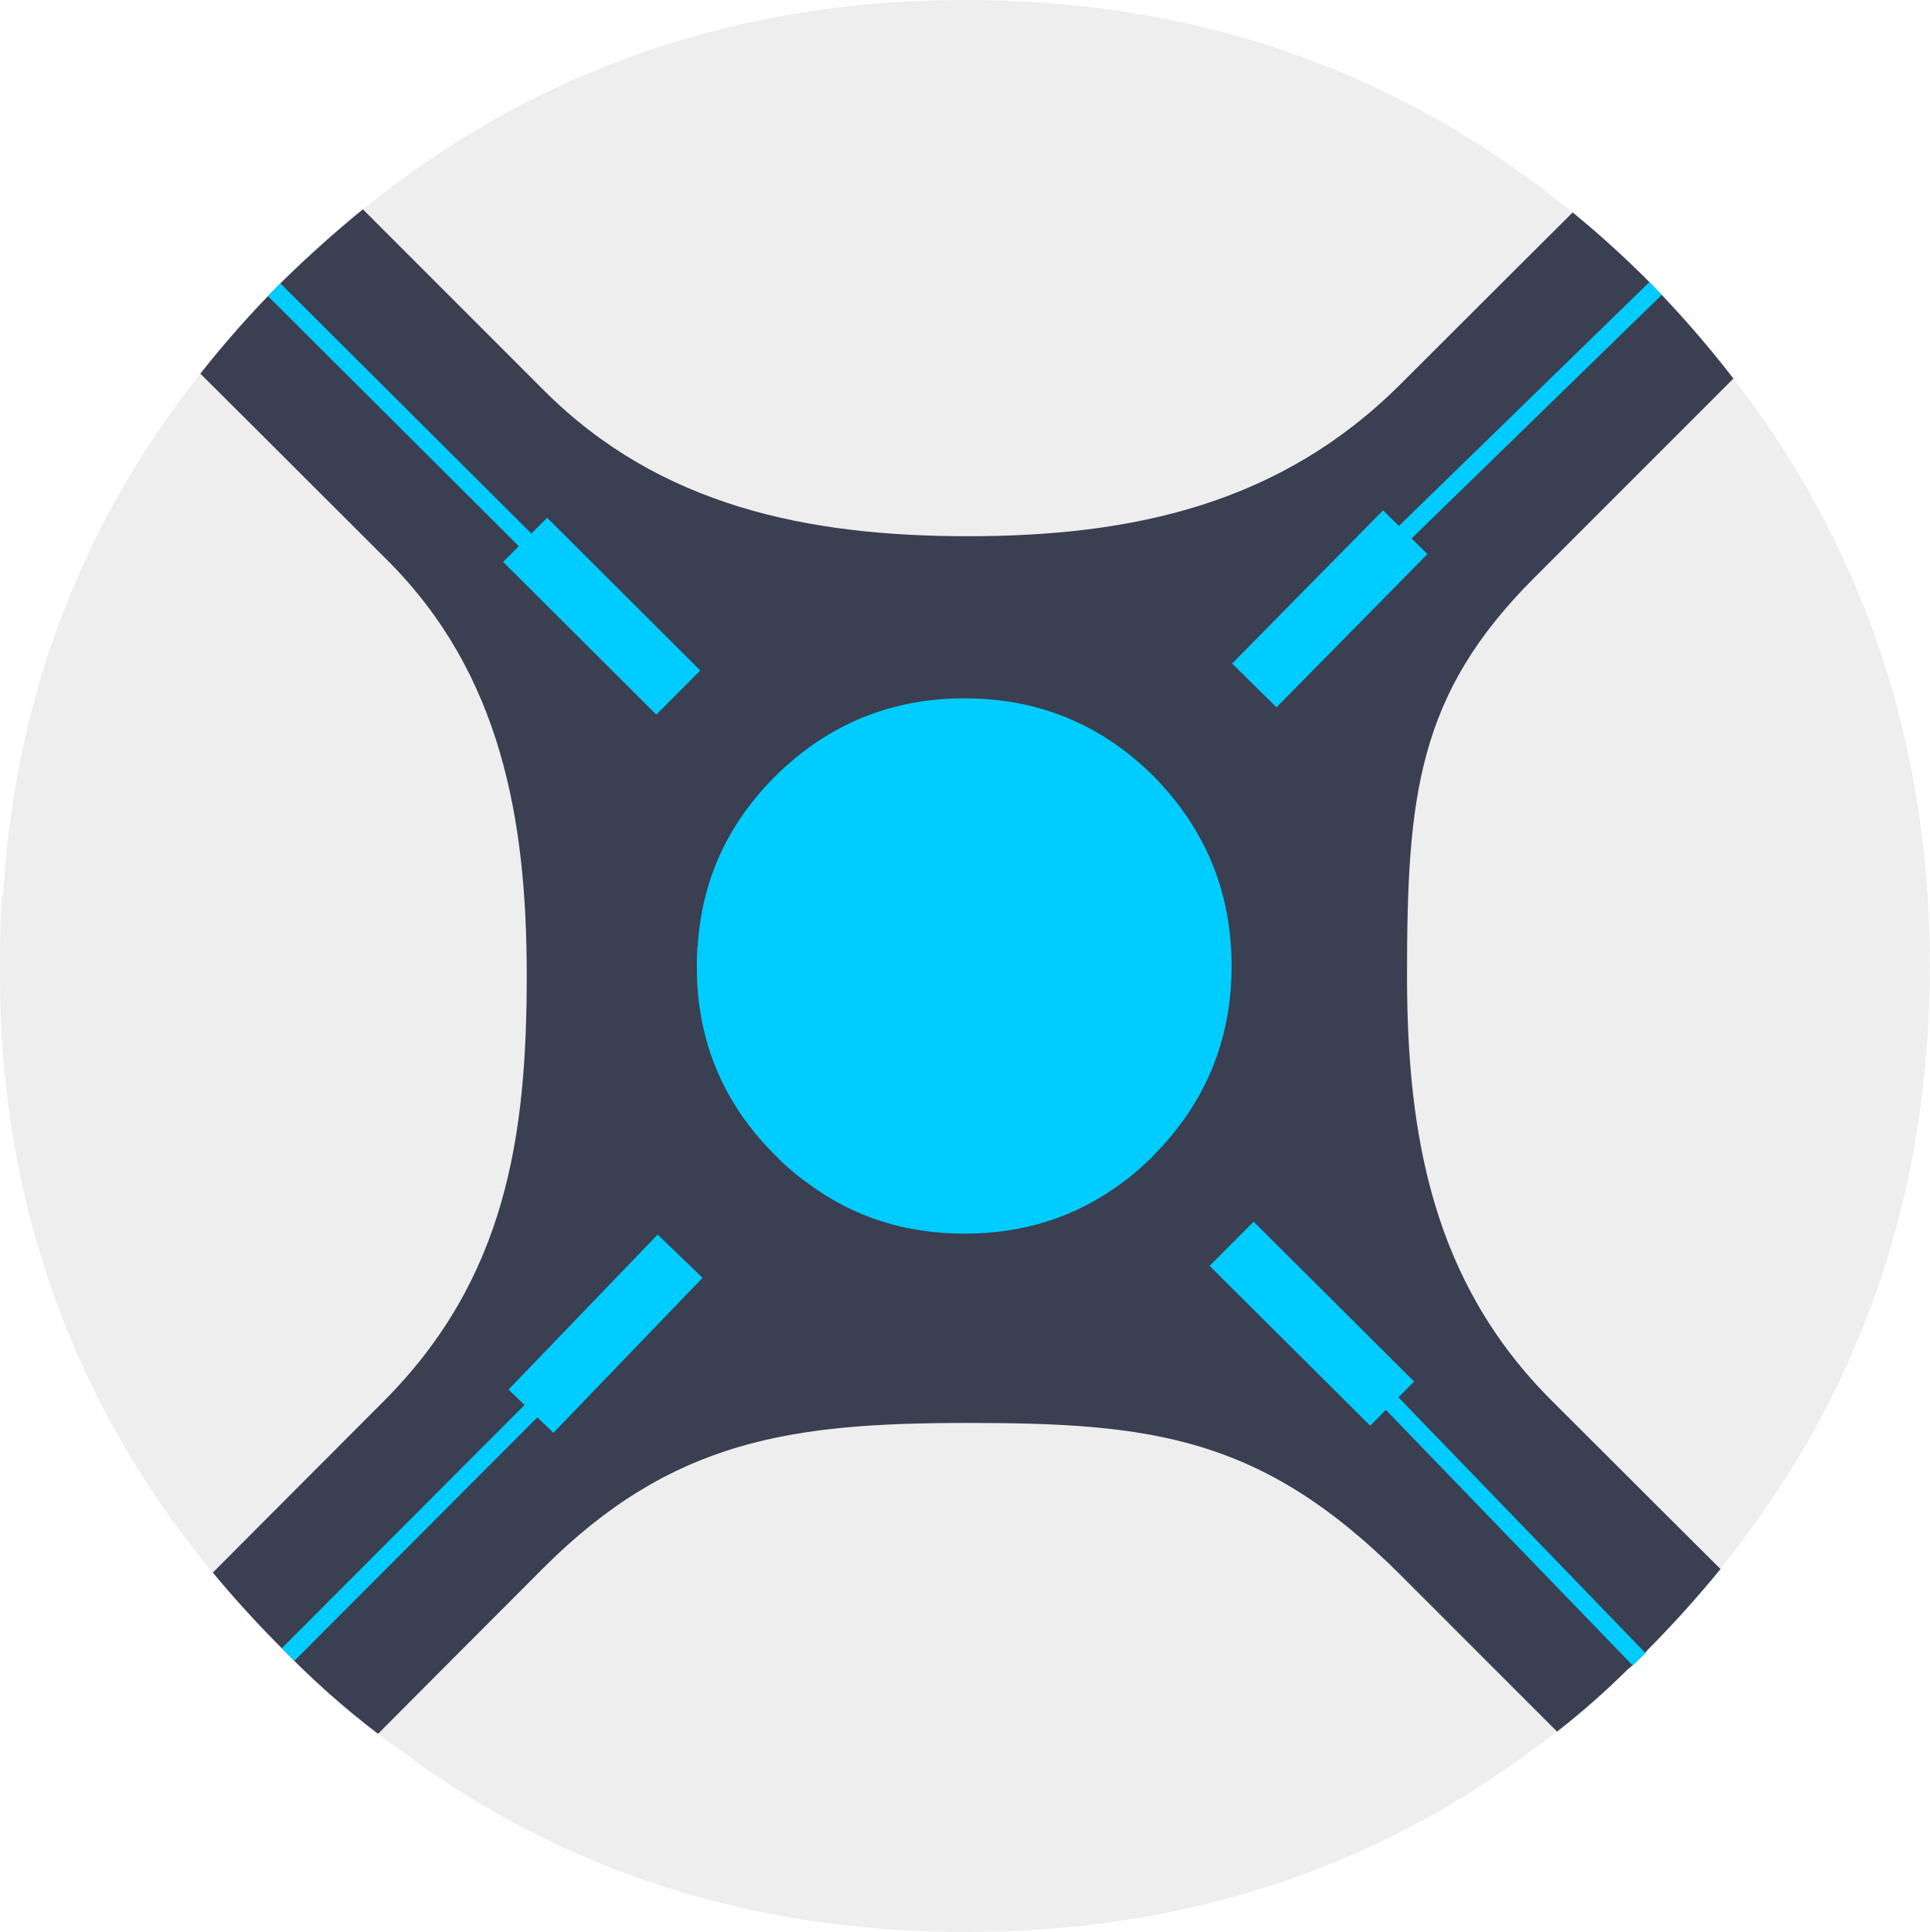
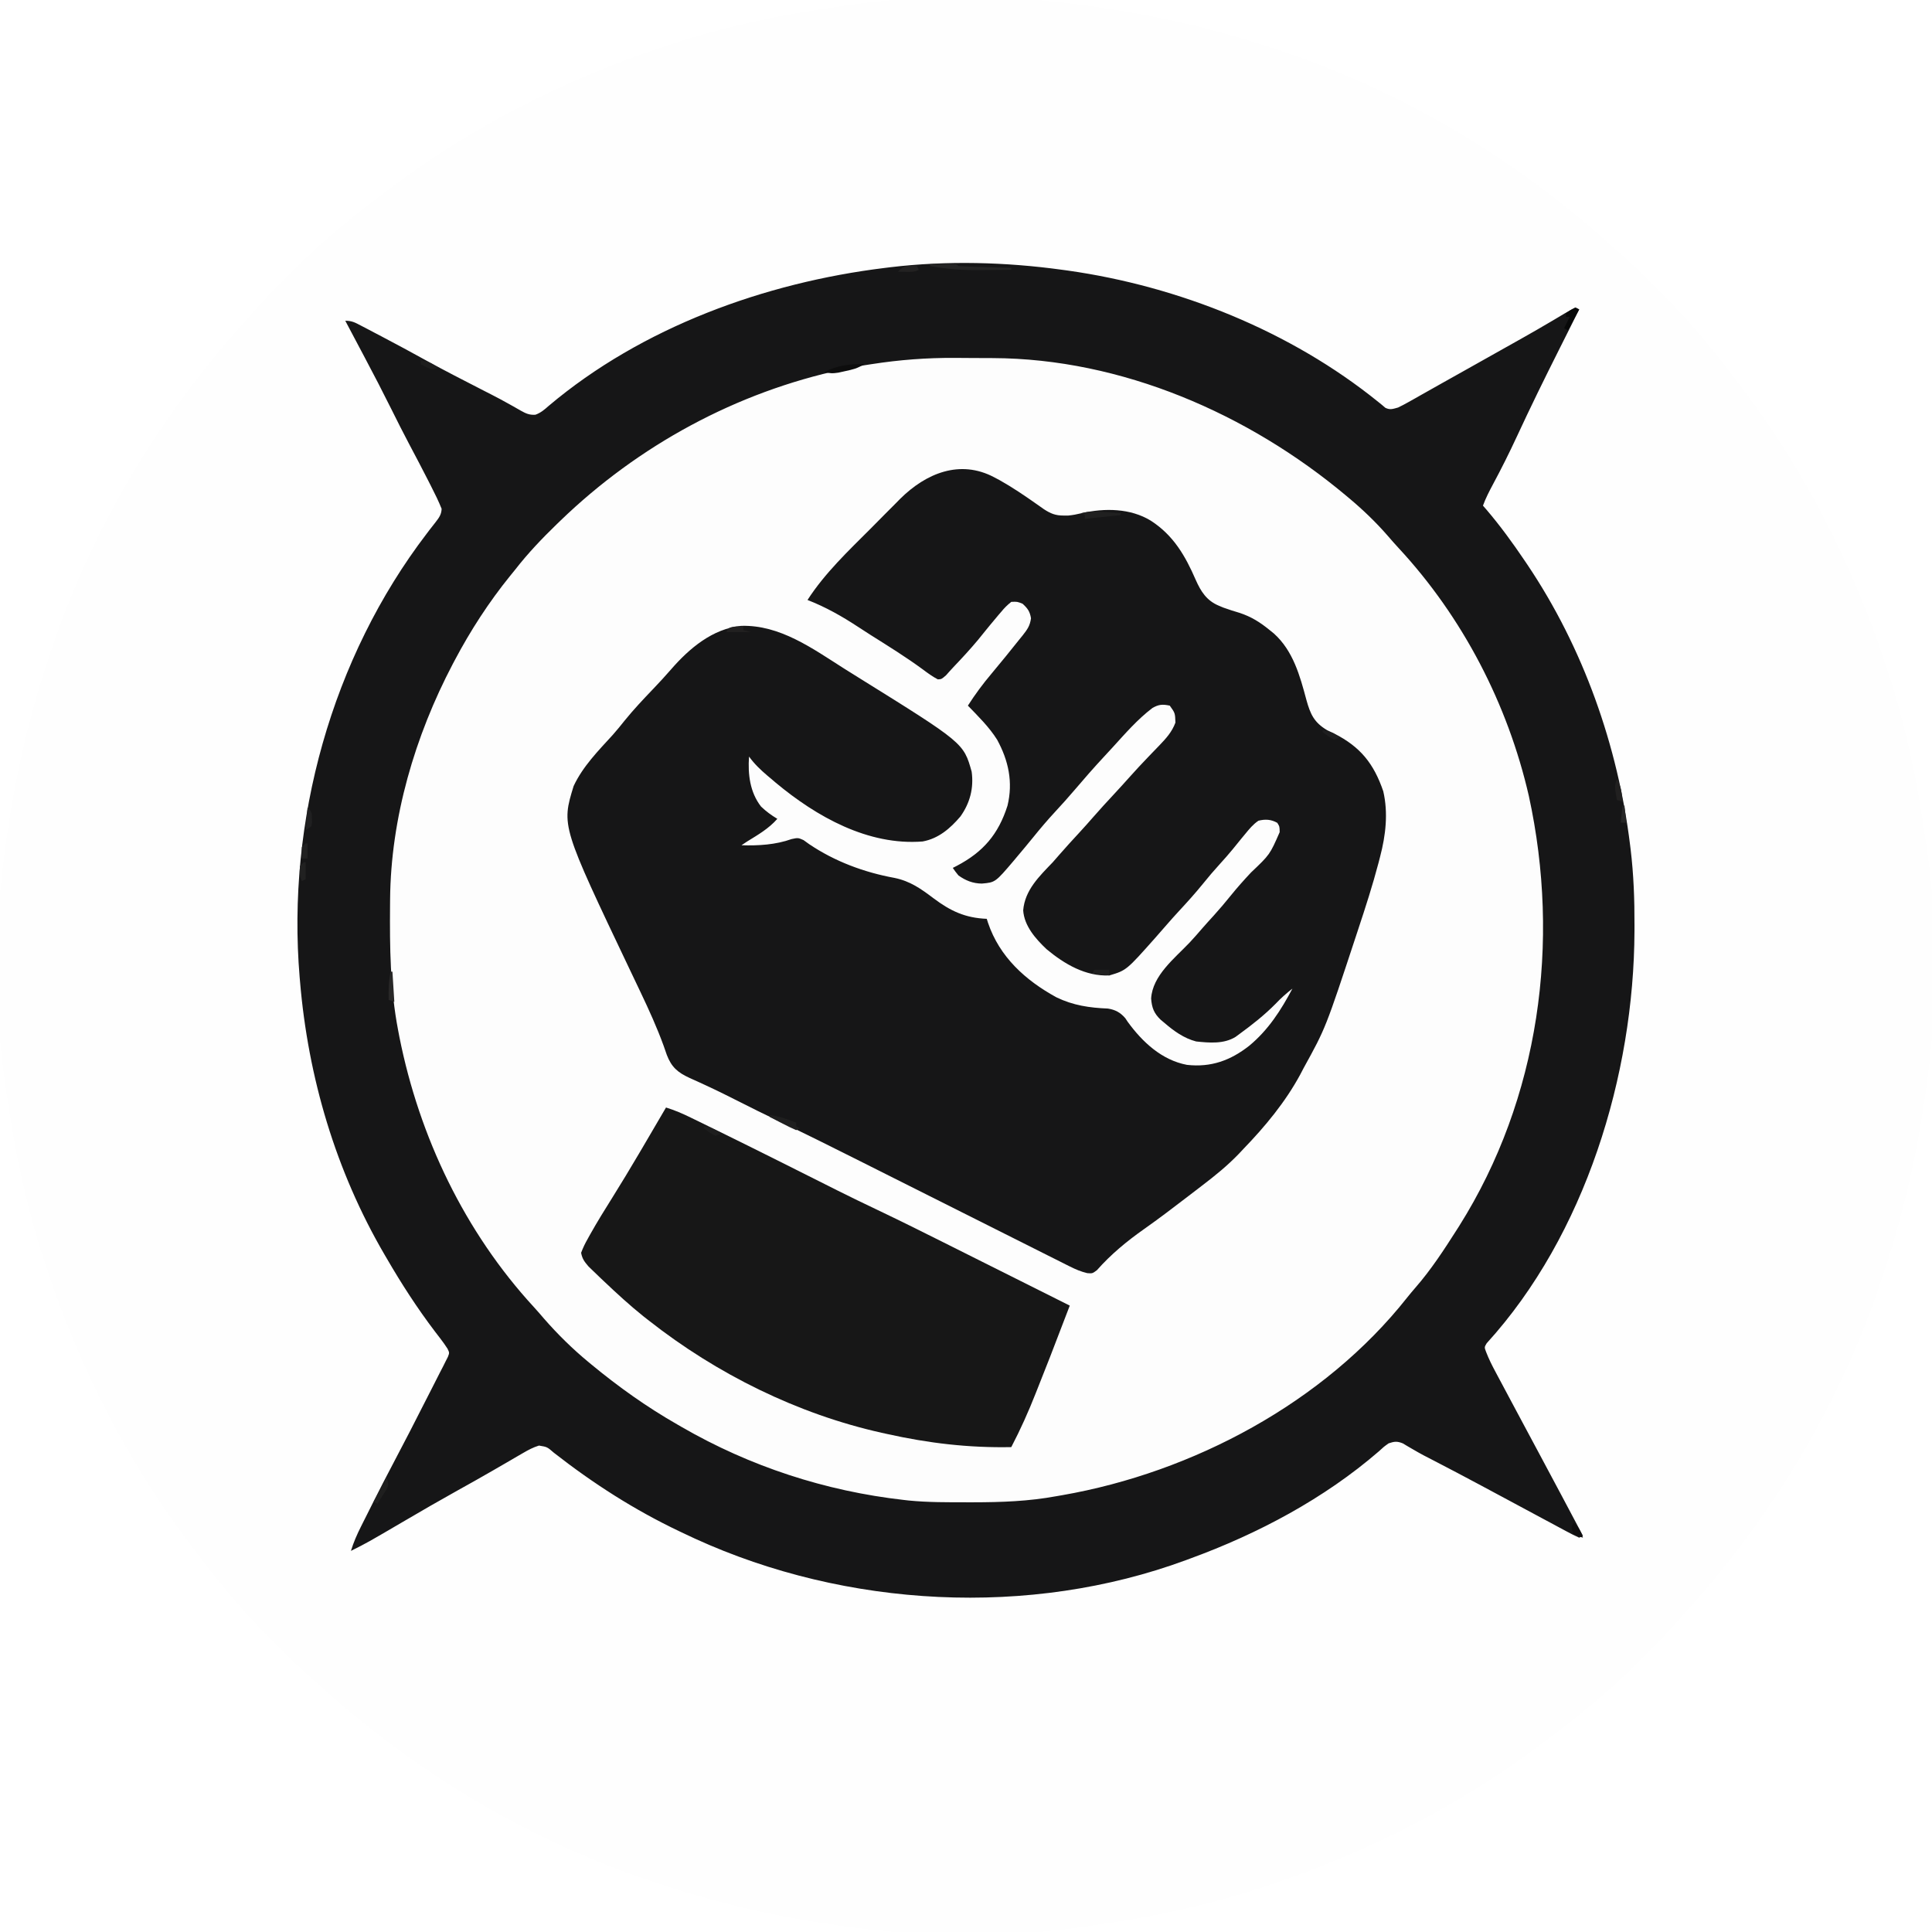
- <svg xmlns="http://www.w3.org/2000/svg" height="216.9" viewBox="0 0 216.7 216.9" width="216.7">
-   <path clip-rule="evenodd" d="M216.7 108.45c0 29.833-10.533 55.4-31.6 76.7-.7.833-1.483 1.6-2.35 2.3-3.466 3.4-7.133 6.484-11 9.25-18.267 13.467-39.367 20.2-63.3 20.2-23.967 0-45.033-6.733-63.2-20.2-4.8-3.4-9.3-7.25-13.5-11.55-16.367-16.266-26.417-35.167-30.15-56.7-.733-4.2-1.217-8.467-1.45-12.8-.1-2.4-.15-4.8-.15-7.2 0-2.533.05-4.95.15-7.25 0-.233.066-.467.2-.7 1.567-26.6 12.033-49.583 31.4-68.95C53.05 10.517 78.617 0 108.45 0c29.933 0 55.484 10.517 76.65 31.55 21.067 21.433 31.6 47.067 31.6 76.9z" fill="#EEE" fill-rule="evenodd" />
-   <path clip-rule="evenodd" d="M194.65 42.5l-22.4 22.4C159.152 77.998 158 89.4 158 109.5c0 17.934 2.852 34.352 16.2 47.7 9.746 9.746 19 18.95 19 18.95-2.5 3.067-5.2 6.067-8.1 9-.7.833-1.483 1.6-2.35 2.3-2.533 2.5-5.167 4.817-7.9 6.95l-17.55-17.55c-15.598-15.6-27.996-17.1-48.6-17.1-19.77 0-33.223 1.822-47.7 16.3-8.647 8.647-18.55 18.6-18.55 18.6-3.767-2.867-7.333-6.034-10.7-9.5-2.8-2.8-5.417-5.667-7.85-8.6 0 0 9.798-9.848 19.15-19.2 13.852-13.853 16.1-29.916 16.1-47.85 0-17.5-2.874-33.823-15.6-46.55-8.835-8.836-21.05-21-21.05-21 2.833-3.6 5.917-7.067 9.25-10.4 2.934-2.867 5.934-5.55 9-8.05L61.1 43.85C74.102 56.852 90.767 60.2 108.7 60.2c18.467 0 35.077-3.577 48.6-17.1 8.32-8.32 19.3-19.25 19.3-19.25 2.9 2.367 5.733 4.933 8.5 7.7 3.467 3.533 6.65 7.183 9.55 10.95z" fill="#3A3F51" fill-rule="evenodd" />
-   <g clip-rule="evenodd">
-     <path d="M78.7 114c-.2-1.167-.332-2.35-.4-3.55-.032-.667-.05-1.333-.05-2 0-.7.018-1.367.05-2 0-.067.018-.133.05-.2.435-7.367 3.334-13.733 8.7-19.1 5.9-5.833 12.984-8.75 21.25-8.75 8.3 0 15.384 2.917 21.25 8.75 5.834 5.934 8.75 13.033 8.75 21.3 0 8.267-2.916 15.35-8.75 21.25-.2.233-.416.45-.65.65-.966.933-1.982 1.783-3.05 2.55-5.065 3.733-10.916 5.6-17.55 5.6s-12.466-1.866-17.5-5.6c-1.332-.934-2.582-2-3.75-3.2-4.532-4.5-7.316-9.734-8.35-15.7z" fill="#0CF" fill-rule="evenodd" />
-     <path d="M157.8 59.75l-15 14.65M30.785 32.526L71.65 73.25m84.6 84.25l27.808 28.78m1.855-153.894L157.8 59.75m-125.45 126l27.35-27.4" fill="none" stroke="#0CF" stroke-miterlimit="1" stroke-width="2" />
-     <path d="M157.8 59.75l-16.95 17.2M58.97 60.604l17.2 17.15M59.623 158.43l16.75-17.4m61.928-1.396l18.028 17.945" fill="none" stroke="#0CF" stroke-miterlimit="1" stroke-width="7" />
-   </g>
+ <svg xmlns="http://www.w3.org/2000/svg" version="1.1" width="1024" height="1024">
+   <path d="M0 0 C1.439 0.201 2.878 0.402 4.318 0.602 C36.979 5.195 68.715 12.523 100 23 C101.043 23.346 102.087 23.692 103.162 24.049 C152.137 40.457 198.689 65.063 240 96 C240.731 96.545 241.462 97.091 242.215 97.653 C254.457 106.816 266.187 116.427 277.488 126.734 C278.843 127.956 280.203 129.172 281.595 130.35 C287.971 135.78 293.847 141.696 299.755 147.624 C301.559 149.434 303.368 151.238 305.178 153.041 C310.998 158.857 316.704 164.695 322 171 C322.877 172.01 323.754 173.019 324.633 174.027 C331.494 182.04 337.968 190.302 344.3 198.738 C345.435 200.248 346.573 201.754 347.716 203.258 C380.779 246.785 405.74 296.226 423 348 C423.354 349.055 423.708 350.111 424.073 351.198 C433.98 381.074 440.377 411.757 444.706 442.897 C444.977 444.836 445.26 446.774 445.543 448.712 C451.158 488.524 450.819 533.253 445 573 C444.799 574.439 444.598 575.878 444.398 577.318 C439.805 609.979 432.477 641.715 422 673 C421.654 674.043 421.308 675.087 420.951 676.162 C404.543 725.137 379.937 771.689 349 813 C348.455 813.731 347.909 814.462 347.347 815.215 C338.184 827.457 328.573 839.187 318.266 850.488 C317.044 851.843 315.828 853.203 314.65 854.595 C309.22 860.971 303.304 866.847 297.376 872.755 C295.566 874.559 293.762 876.368 291.959 878.178 C286.143 883.998 280.305 889.704 274 895 C272.99 895.877 271.981 896.754 270.973 897.633 C262.96 904.494 254.698 910.968 246.262 917.3 C244.752 918.435 243.246 919.573 241.742 920.716 C198.215 953.779 148.774 978.74 97 996 C95.945 996.354 94.889 996.708 93.802 997.073 C63.926 1006.98 33.243 1013.377 2.103 1017.706 C0.164 1017.977 -1.774 1018.26 -3.712 1018.543 C-43.524 1024.158 -88.253 1023.819 -128 1018 C-129.439 1017.799 -130.878 1017.598 -132.318 1017.398 C-164.979 1012.805 -196.715 1005.477 -228 995 C-229.043 994.654 -230.087 994.308 -231.162 993.951 C-280.137 977.543 -326.689 952.937 -368 922 C-369.096 921.182 -369.096 921.182 -370.215 920.347 C-382.457 911.184 -394.187 901.573 -405.488 891.266 C-406.843 890.044 -408.203 888.828 -409.595 887.65 C-415.971 882.22 -421.847 876.304 -427.755 870.376 C-429.559 868.566 -431.368 866.762 -433.178 864.959 C-438.998 859.143 -444.704 853.305 -450 847 C-450.877 845.99 -451.754 844.981 -452.633 843.973 C-459.494 835.96 -465.968 827.698 -472.3 819.262 C-473.435 817.752 -474.573 816.246 -475.716 814.742 C-508.779 771.215 -533.74 721.774 -551 670 C-551.354 668.945 -551.708 667.889 -552.073 666.802 C-561.98 636.926 -568.377 606.243 -572.706 575.103 C-572.977 573.164 -573.26 571.226 -573.543 569.288 C-579.158 529.476 -578.819 484.747 -573 445 C-572.799 443.561 -572.598 442.122 -572.398 440.682 C-567.805 408.021 -560.477 376.285 -550 345 C-549.654 343.957 -549.308 342.913 -548.951 341.838 C-532.543 292.863 -507.937 246.311 -477 205 C-476.455 204.269 -475.909 203.538 -475.347 202.785 C-466.184 190.543 -456.573 178.813 -446.266 167.512 C-445.044 166.157 -443.828 164.797 -442.65 163.405 C-437.22 157.029 -431.304 151.153 -425.376 145.245 C-423.566 143.441 -421.762 141.632 -419.959 139.822 C-414.143 134.002 -408.305 128.296 -402 123 C-400.99 122.123 -399.981 121.246 -398.973 120.367 C-390.96 113.506 -382.698 107.032 -374.262 100.7 C-372.752 99.565 -371.246 98.427 -369.742 97.284 C-326.215 64.221 -276.774 39.26 -225 22 C-223.945 21.646 -222.889 21.292 -221.802 20.927 C-191.926 11.02 -161.243 4.623 -130.103 0.294 C-128.164 0.023 -126.226 -0.26 -124.288 -0.543 C-84.476 -6.158 -39.747 -5.819 0 0 Z " fill="#FEFEFE" transform="translate(576,3)" />
+   <path d="M0 0 C1.478 0.201 1.478 0.201 2.987 0.406 C61.824 8.736 121.097 32.5 167.449 69.98 C168.147 70.544 168.844 71.107 169.562 71.688 C170.121 72.166 170.679 72.644 171.254 73.137 C173.809 74.4 175.273 73.732 178 73 C179.872 72.104 181.709 71.134 183.516 70.113 C184.589 69.512 185.663 68.91 186.769 68.291 C187.929 67.631 189.09 66.972 190.25 66.312 C191.46 65.632 192.67 64.952 193.88 64.272 C196.371 62.872 198.86 61.469 201.348 60.062 C205.777 57.559 210.22 55.08 214.663 52.6 C223.746 47.526 232.813 42.425 241.875 37.312 C242.811 36.785 243.748 36.257 244.713 35.714 C249.364 33.086 253.992 30.427 258.59 27.707 C259.912 26.928 259.912 26.928 261.26 26.134 C262.924 25.15 264.584 24.16 266.24 23.161 C268.126 22.047 270.059 21.014 272 20 C272.66 20.33 273.32 20.66 274 21 C273.255 22.489 272.511 23.978 271.766 25.467 C271.071 26.858 270.376 28.249 269.681 29.64 C267.521 33.963 265.356 38.282 263.184 42.598 C255.535 57.812 248.043 73.098 240.887 88.551 C236.94 97.062 232.766 105.405 228.324 113.671 C226.334 117.387 224.446 121.028 223 125 C223.583 125.669 224.165 126.338 224.766 127.027 C232.104 135.624 238.673 144.638 245 154 C245.482 154.709 245.964 155.419 246.46 156.15 C276.196 200.345 294.519 252.27 301 305 C301.087 305.707 301.174 306.414 301.264 307.143 C302.882 320.611 303.365 333.942 303.312 347.5 C303.31 348.504 303.308 349.508 303.306 350.542 C303.045 426.734 277.195 511.644 224.984 568.938 C223.703 571.05 223.703 571.05 224.713 573.689 C226.11 577.283 227.782 580.651 229.605 584.039 C230.139 585.044 230.139 585.044 230.683 586.068 C231.847 588.256 233.017 590.441 234.188 592.625 C235.006 594.161 235.824 595.697 236.642 597.234 C239.089 601.826 241.544 606.413 244 611 C244.681 612.272 245.361 613.544 246.042 614.816 C248.476 619.364 250.911 623.912 253.351 628.457 C260.947 642.613 268.472 656.807 276 671 C275.34 671.33 274.68 671.66 274 672 C271.708 670.973 269.552 669.887 267.352 668.688 C266.676 668.327 266 667.967 265.304 667.596 C263.073 666.405 260.849 665.202 258.625 664 C257.077 663.171 255.53 662.343 253.981 661.515 C250.056 659.415 246.136 657.306 242.217 655.194 C238.922 653.419 235.623 651.651 232.324 649.883 C231.732 649.565 231.139 649.248 230.528 648.92 C229.654 648.452 229.654 648.452 228.763 647.974 C226.471 646.746 224.179 645.516 221.887 644.285 C213.531 639.802 205.14 635.389 196.718 631.03 C195.433 630.363 195.433 630.363 194.121 629.684 C192.87 629.039 192.87 629.039 191.593 628.382 C189.735 627.392 187.9 626.357 186.083 625.293 C185.118 624.734 184.154 624.174 183.16 623.598 C182.291 623.078 181.423 622.559 180.528 622.024 C177.494 620.795 176.073 620.977 173 622 C170.415 623.845 170.415 623.845 167.812 626.25 C138.863 651.293 103.814 669.903 68 683 C67.217 683.292 66.434 683.583 65.628 683.884 C-17.323 714.507 -114.473 709.115 -194.551 672.559 C-196.369 671.71 -198.186 670.857 -200 670 C-200.922 669.566 -201.844 669.131 -202.794 668.684 C-226.753 657.294 -248.593 643.286 -269.461 626.961 C-272.986 623.896 -272.986 623.896 -277.329 623.181 C-280.432 624.133 -282.929 625.47 -285.734 627.105 C-286.853 627.752 -287.972 628.399 -289.124 629.065 C-290.333 629.772 -291.541 630.48 -292.75 631.188 C-294.647 632.287 -296.545 633.384 -298.443 634.481 C-299.736 635.229 -301.029 635.977 -302.321 636.725 C-308.426 640.26 -314.584 643.698 -320.75 647.125 C-330.044 652.303 -339.249 657.619 -348.425 663.003 C-368.369 674.685 -368.369 674.685 -377 679 C-375.605 674.473 -373.789 670.299 -371.656 666.082 C-371.163 665.097 -371.163 665.097 -370.661 664.092 C-369.963 662.7 -369.264 661.309 -368.562 659.919 C-367.527 657.866 -366.497 655.809 -365.469 653.752 C-361.814 646.461 -358.078 639.217 -354.266 632.008 C-348.704 621.482 -343.254 610.902 -337.882 600.279 C-336.779 598.104 -335.669 595.934 -334.554 593.766 C-332.922 590.592 -331.31 587.409 -329.703 584.223 C-328.947 582.768 -328.947 582.768 -328.176 581.284 C-327.504 579.935 -327.504 579.935 -326.817 578.559 C-326.417 577.772 -326.016 576.986 -325.603 576.175 C-324.765 573.979 -324.765 573.979 -325.813 571.82 C-326.977 570.036 -328.165 568.322 -329.469 566.637 C-329.952 566.005 -330.436 565.373 -330.934 564.722 C-331.451 564.051 -331.968 563.379 -332.5 562.688 C-341.877 550.327 -350.217 537.414 -358 524 C-358.392 523.332 -358.783 522.664 -359.187 521.976 C-385.077 477.6 -399.728 428.057 -404 377 C-404.059 376.319 -404.119 375.637 -404.18 374.935 C-411.116 292.299 -387.268 205.711 -336.703 139.664 C-336.184 138.981 -335.666 138.298 -335.131 137.594 C-334.156 136.319 -333.167 135.055 -332.162 133.805 C-330.329 131.422 -329.02 129.719 -328.934 126.656 C-330.556 122.615 -332.451 118.749 -334.438 114.875 C-334.885 113.991 -335.332 113.107 -335.793 112.197 C-339.184 105.524 -342.668 98.9 -346.177 92.289 C-349.378 86.238 -352.456 80.131 -355.5 74 C-360.122 64.698 -364.894 55.486 -369.77 46.315 C-371.058 43.892 -372.342 41.466 -373.625 39.039 C-375.748 35.025 -377.873 31.012 -380 27 C-376.4 27 -374.756 27.977 -371.574 29.641 C-369.932 30.495 -369.932 30.495 -368.257 31.367 C-367.067 31.994 -365.877 32.622 -364.688 33.25 C-363.455 33.895 -362.222 34.54 -360.989 35.184 C-352.823 39.463 -344.723 43.858 -336.649 48.309 C-327.265 53.455 -317.747 58.339 -308.222 63.218 C-307.6 63.537 -306.979 63.856 -306.339 64.184 C-305.101 64.819 -303.862 65.451 -302.623 66.082 C-299.343 67.759 -296.106 69.488 -292.898 71.299 C-292.224 71.674 -291.55 72.05 -290.855 72.437 C-289.565 73.158 -288.282 73.892 -287.006 74.638 C-284.233 76.18 -282.42 77.027 -279.216 76.821 C-276.312 75.745 -274.506 74.177 -272.188 72.125 C-222.792 30.425 -157.515 6.773 -94 -1 C-93.051 -1.119 -92.102 -1.237 -91.125 -1.359 C-61.072 -4.941 -29.937 -4.135 0 0 Z " fill="#FDFDFD" transform="translate(563,143)" />
+   <path d="M0 0 C1.478 0.201 1.478 0.201 2.987 0.406 C61.824 8.736 121.097 32.5 167.449 69.98 C168.147 70.544 168.844 71.107 169.562 71.688 C170.121 72.166 170.679 72.644 171.254 73.137 C173.809 74.4 175.273 73.732 178 73 C179.872 72.104 181.709 71.134 183.516 70.113 C184.589 69.512 185.663 68.91 186.769 68.291 C187.929 67.631 189.09 66.972 190.25 66.312 C191.46 65.632 192.67 64.952 193.88 64.272 C196.371 62.872 198.86 61.469 201.348 60.062 C205.777 57.559 210.22 55.08 214.663 52.6 C223.746 47.526 232.813 42.425 241.875 37.312 C242.811 36.785 243.748 36.257 244.713 35.714 C249.364 33.086 253.992 30.427 258.59 27.707 C259.912 26.928 259.912 26.928 261.26 26.134 C262.924 25.15 264.584 24.16 266.24 23.161 C268.126 22.047 270.059 21.014 272 20 C272.66 20.33 273.32 20.66 274 21 C273.255 22.489 272.511 23.978 271.766 25.467 C271.071 26.858 270.376 28.249 269.681 29.64 C267.521 33.963 265.356 38.282 263.184 42.598 C255.535 57.812 248.043 73.098 240.887 88.551 C236.94 97.062 232.766 105.405 228.324 113.671 C226.334 117.387 224.446 121.028 223 125 C223.583 125.669 224.165 126.338 224.766 127.027 C232.104 135.624 238.673 144.638 245 154 C245.482 154.709 245.964 155.419 246.46 156.15 C276.196 200.345 294.519 252.27 301 305 C301.087 305.707 301.174 306.414 301.264 307.143 C302.882 320.611 303.365 333.942 303.312 347.5 C303.31 348.504 303.308 349.508 303.306 350.542 C303.045 426.734 277.195 511.644 224.984 568.938 C223.703 571.05 223.703 571.05 224.713 573.689 C226.11 577.283 227.782 580.651 229.605 584.039 C230.139 585.044 230.139 585.044 230.683 586.068 C231.847 588.256 233.017 590.441 234.188 592.625 C235.006 594.161 235.824 595.697 236.642 597.234 C239.089 601.826 241.544 606.413 244 611 C244.681 612.272 245.361 613.544 246.042 614.816 C248.476 619.364 250.911 623.912 253.351 628.457 C260.947 642.613 268.472 656.807 276 671 C275.34 671.33 274.68 671.66 274 672 C271.708 670.973 269.552 669.887 267.352 668.688 C266.676 668.327 266 667.967 265.304 667.596 C263.073 666.405 260.849 665.202 258.625 664 C257.077 663.171 255.53 662.343 253.981 661.515 C250.056 659.415 246.136 657.306 242.217 655.194 C238.922 653.419 235.623 651.651 232.324 649.883 C231.732 649.565 231.139 649.248 230.528 648.92 C229.654 648.452 229.654 648.452 228.763 647.974 C226.471 646.746 224.179 645.516 221.887 644.285 C213.531 639.802 205.14 635.389 196.718 631.03 C195.433 630.363 195.433 630.363 194.121 629.684 C192.87 629.039 192.87 629.039 191.593 628.382 C189.735 627.392 187.9 626.357 186.083 625.293 C185.118 624.734 184.154 624.174 183.16 623.598 C182.291 623.078 181.423 622.559 180.528 622.024 C177.494 620.795 176.073 620.977 173 622 C170.415 623.845 170.415 623.845 167.812 626.25 C138.863 651.293 103.814 669.903 68 683 C67.217 683.292 66.434 683.583 65.628 683.884 C-17.323 714.507 -114.473 709.115 -194.551 672.559 C-196.369 671.71 -198.186 670.857 -200 670 C-200.922 669.566 -201.844 669.131 -202.794 668.684 C-226.753 657.294 -248.593 643.286 -269.461 626.961 C-272.986 623.896 -272.986 623.896 -277.329 623.181 C-280.432 624.133 -282.929 625.47 -285.734 627.105 C-286.853 627.752 -287.972 628.399 -289.124 629.065 C-290.333 629.772 -291.541 630.48 -292.75 631.188 C-294.647 632.287 -296.545 633.384 -298.443 634.481 C-299.736 635.229 -301.029 635.977 -302.321 636.725 C-308.426 640.26 -314.584 643.698 -320.75 647.125 C-330.044 652.303 -339.249 657.619 -348.425 663.003 C-368.369 674.685 -368.369 674.685 -377 679 C-375.605 674.473 -373.789 670.299 -371.656 666.082 C-371.163 665.097 -371.163 665.097 -370.661 664.092 C-369.963 662.7 -369.264 661.309 -368.562 659.919 C-367.527 657.866 -366.497 655.809 -365.469 653.752 C-361.814 646.461 -358.078 639.217 -354.266 632.008 C-348.704 621.482 -343.254 610.902 -337.882 600.279 C-336.779 598.104 -335.669 595.934 -334.554 593.766 C-332.922 590.592 -331.31 587.409 -329.703 584.223 C-328.947 582.768 -328.947 582.768 -328.176 581.284 C-327.504 579.935 -327.504 579.935 -326.817 578.559 C-326.417 577.772 -326.016 576.986 -325.603 576.175 C-324.765 573.979 -324.765 573.979 -325.813 571.82 C-326.977 570.036 -328.165 568.322 -329.469 566.637 C-329.952 566.005 -330.436 565.373 -330.934 564.722 C-331.451 564.051 -331.968 563.379 -332.5 562.688 C-341.877 550.327 -350.217 537.414 -358 524 C-358.392 523.332 -358.783 522.664 -359.187 521.976 C-385.077 477.6 -399.728 428.057 -404 377 C-404.059 376.319 -404.119 375.637 -404.18 374.935 C-411.116 292.299 -387.268 205.711 -336.703 139.664 C-336.184 138.981 -335.666 138.298 -335.131 137.594 C-334.156 136.319 -333.167 135.055 -332.162 133.805 C-330.329 131.422 -329.02 129.719 -328.934 126.656 C-330.556 122.615 -332.451 118.749 -334.438 114.875 C-334.885 113.991 -335.332 113.107 -335.793 112.197 C-339.184 105.524 -342.668 98.9 -346.177 92.289 C-349.378 86.238 -352.456 80.131 -355.5 74 C-360.122 64.698 -364.894 55.486 -369.77 46.315 C-371.058 43.892 -372.342 41.466 -373.625 39.039 C-375.748 35.025 -377.873 31.012 -380 27 C-376.4 27 -374.756 27.977 -371.574 29.641 C-369.932 30.495 -369.932 30.495 -368.257 31.367 C-367.067 31.994 -365.877 32.622 -364.688 33.25 C-363.455 33.895 -362.222 34.54 -360.989 35.184 C-352.823 39.463 -344.723 43.858 -336.649 48.309 C-327.265 53.455 -317.747 58.339 -308.222 63.218 C-307.6 63.537 -306.979 63.856 -306.339 64.184 C-305.101 64.819 -303.862 65.451 -302.623 66.082 C-299.343 67.759 -296.106 69.488 -292.898 71.299 C-292.224 71.674 -291.55 72.05 -290.855 72.437 C-289.565 73.158 -288.282 73.892 -287.006 74.638 C-284.233 76.18 -282.42 77.027 -279.216 76.821 C-276.312 75.745 -274.506 74.177 -272.188 72.125 C-222.792 30.425 -157.515 6.773 -94 -1 C-93.051 -1.119 -92.102 -1.237 -91.125 -1.359 C-61.072 -4.941 -29.937 -4.135 0 0 Z M-101 50 C-102.249 50.194 -103.498 50.387 -104.785 50.586 C-107.641 51.068 -110.475 51.603 -113.312 52.188 C-114.829 52.497 -114.829 52.497 -116.376 52.813 C-172.724 64.818 -224.625 93.06 -266 133 C-266.618 133.596 -267.236 134.192 -267.873 134.806 C-275.789 142.485 -283.226 150.278 -290 159 C-290.853 160.054 -291.709 161.106 -292.566 162.156 C-303.881 176.119 -313.602 191.12 -322 207 C-322.34 207.641 -322.68 208.282 -323.03 208.943 C-343.052 247.063 -355.881 290.468 -356.238 333.703 C-356.248 334.691 -356.258 335.679 -356.268 336.697 C-356.445 359.105 -356.235 380.921 -352 403 C-351.764 404.231 -351.528 405.462 -351.285 406.73 C-340.743 459.586 -316.661 509.99 -280.035 549.781 C-278.205 551.777 -276.442 553.812 -274.688 555.875 C-267.455 564.167 -259.49 572.002 -251 579 C-250.497 579.417 -249.994 579.834 -249.476 580.263 C-235.135 592.098 -220.151 602.781 -204 612 C-203.265 612.426 -202.53 612.853 -201.772 613.292 C-165.566 634.225 -125.544 647.317 -84 652 C-83.17 652.096 -82.34 652.191 -81.485 652.29 C-71.104 653.323 -60.672 653.244 -50.25 653.25 C-48.742 653.251 -48.742 653.251 -47.204 653.252 C-32.232 653.236 -17.757 652.726 -3 650 C-1.512 649.743 -1.512 649.743 0.006 649.48 C69.165 637.426 138.804 600.474 182.844 544.707 C184.283 542.901 185.763 541.126 187.281 539.387 C195.513 529.939 202.274 519.551 209 509 C209.697 507.907 209.697 507.907 210.407 506.792 C253.026 439.085 264.199 356.353 247.328 278.916 C236.183 230.285 212.247 184.052 178.27 147.453 C176.275 145.298 174.347 143.105 172.438 140.875 C166.173 133.684 159.31 127.115 152 121 C151.46 120.546 150.92 120.093 150.364 119.625 C98.591 76.287 31.516 47.087 -36.703 46.797 C-37.783 46.791 -38.864 46.785 -39.977 46.78 C-42.252 46.77 -44.528 46.764 -46.804 46.76 C-50.2 46.75 -53.596 46.719 -56.992 46.688 C-71.88 46.615 -86.291 47.71 -101 50 Z " fill="#161617" transform="translate(563,143)" />
+   <path d="M0 0 C0.897 0.474 1.794 0.949 2.719 1.438 C9.62 5.296 16.108 9.723 22.569 14.268 C23.216 14.722 23.864 15.176 24.531 15.645 C25.104 16.05 25.677 16.456 26.268 16.874 C29.821 19.183 32.422 20.277 36.688 20.25 C37.869 20.258 37.869 20.258 39.074 20.266 C41.59 20.037 43.776 19.605 46.219 19.012 C58.397 16.193 72.181 16.34 83 23 C94.985 30.768 101.207 41.558 106.768 54.363 C109.508 60.534 112.571 65.373 119.062 68.062 C119.839 68.387 120.615 68.712 121.414 69.047 C124.227 70.084 127.069 70.942 129.938 71.812 C136.182 73.852 140.943 76.85 146 81 C146.71 81.574 147.421 82.147 148.152 82.738 C158.393 91.917 161.995 105.16 165.428 118.004 C167.512 125.496 169.483 129.922 176.418 134.02 C177.671 134.625 178.927 135.222 180.188 135.812 C194.068 142.858 201.133 151.725 206.156 166.371 C208.838 177.904 207.455 189.77 204.477 201.094 C204.212 202.124 203.946 203.155 203.673 204.217 C200.538 216.146 196.753 227.858 192.875 239.562 C192.504 240.689 192.133 241.816 191.751 242.976 C175.615 291.941 175.615 291.941 164 313 C163.403 314.142 162.806 315.284 162.191 316.461 C154.247 331.16 143.567 344.016 132 356 C130.805 357.272 130.805 357.272 129.586 358.57 C123.58 364.811 117.024 370.142 110.146 375.368 C107.732 377.204 105.329 379.053 102.926 380.902 C95.158 386.866 87.384 392.801 79.375 398.438 C70.163 404.94 61.872 411.763 54.387 420.227 C52 422 52 422 49.228 421.785 C45.829 420.958 43.09 419.79 39.966 418.22 C39.39 417.933 38.813 417.646 38.218 417.35 C36.297 416.392 34.381 415.422 32.465 414.452 C31.083 413.759 29.701 413.068 28.318 412.377 C24.566 410.499 20.818 408.611 17.071 406.722 C13.127 404.735 9.177 402.758 5.228 400.78 C-2.273 397.02 -9.771 393.253 -17.267 389.482 C-30.619 382.767 -43.979 376.065 -57.339 369.365 C-62.012 367.021 -66.682 364.674 -71.352 362.325 C-86.318 354.798 -101.301 347.329 -116.445 340.164 C-122.388 337.353 -128.26 334.408 -134.125 331.438 C-140.436 328.248 -146.749 325.088 -153.172 322.129 C-154.618 321.46 -154.618 321.46 -156.093 320.778 C-157.892 319.952 -159.695 319.136 -161.504 318.334 C-167.744 315.465 -171.08 312.65 -173.578 306.113 C-174.139 304.514 -174.696 302.914 -175.25 301.312 C-178.798 291.562 -183.041 282.232 -187.5 272.875 C-188.192 271.421 -188.884 269.966 -189.575 268.512 C-190.637 266.28 -191.7 264.049 -192.763 261.818 C-229.448 184.767 -229.448 184.767 -222.969 163.637 C-218.099 153.207 -209.899 144.918 -202.223 136.504 C-200.038 134.043 -197.985 131.513 -195.938 128.938 C-191.202 123.075 -186.05 117.638 -180.847 112.189 C-177.601 108.786 -174.413 105.359 -171.336 101.801 C-161.707 90.709 -149.345 80.223 -134.16 78.719 C-113.634 78.085 -96.236 90.799 -79.606 101.351 C-77.149 102.906 -74.682 104.444 -72.211 105.977 C-16.275 140.769 -16.275 140.769 -12 156 C-10.819 164.685 -12.874 172.612 -17.953 179.742 C-23.338 186.087 -29.597 191.476 -38 193 C-66.916 195.252 -94.185 179.892 -115.855 161.84 C-116.563 161.233 -117.271 160.626 -118 160 C-118.739 159.383 -119.477 158.765 -120.238 158.129 C-123.914 155.004 -127.145 151.925 -130 148 C-130.66 157.319 -129.549 166.888 -123.625 174.5 C-120.871 177.123 -118.244 179.038 -115 181 C-119.551 186.179 -125.166 189.415 -131 193 C-131.99 193.66 -132.98 194.32 -134 195 C-125.116 195.306 -115.846 194.741 -107.434 191.719 C-104 191 -104 191 -101.105 192.273 C-100.143 192.967 -99.18 193.66 -98.188 194.375 C-84.618 203.564 -68.941 209.385 -52.875 212.312 C-44.579 214.021 -38.889 218.064 -32.227 223.094 C-23.143 229.913 -15.435 233.513 -4 234 C-3.781 234.69 -3.562 235.379 -3.336 236.09 C2.762 254.162 16.486 266.601 32.918 275.598 C41.825 279.906 50.426 281.152 60.238 281.559 C64.167 282.186 66.854 283.663 69.449 286.691 C69.858 287.309 70.266 287.926 70.688 288.562 C78.462 299.235 88.681 308.854 102.107 311.399 C114.885 312.825 125.242 309.065 135.224 301.189 C145.287 292.815 151.949 282.427 158 271 C154.765 273.506 151.869 276.089 149.062 279.062 C143.188 284.996 136.737 290.089 130 295 C129.291 295.523 128.582 296.047 127.852 296.586 C121.646 300.407 113.995 299.739 107 299 C100.463 297.309 95.051 293.373 90 289 C89.395 288.499 88.791 287.997 88.168 287.48 C84.623 284.068 83.493 281.164 83.125 276.25 C83.838 264.027 95.575 254.95 103.561 246.532 C105.891 244.052 108.115 241.487 110.336 238.91 C112.315 236.638 114.346 234.415 116.375 232.188 C119.466 228.768 122.425 225.28 125.312 221.688 C128.742 217.442 132.334 213.417 136.062 209.438 C146.044 199.966 146.044 199.966 151.25 188.062 C151.212 185.099 151.212 185.099 150 183.125 C146.679 181.257 143.614 181.095 140 182 C137.163 183.906 135.153 186.367 133 189 C132.3 189.846 131.6 190.691 130.879 191.562 C129.351 193.427 127.832 195.298 126.32 197.176 C124.117 199.858 121.84 202.436 119.5 205 C116.423 208.375 113.489 211.818 110.625 215.375 C106.462 220.52 102.052 225.38 97.555 230.23 C95.499 232.459 93.484 234.708 91.5 237 C90.335 238.335 89.168 239.668 88 241 C87.18 241.937 86.36 242.874 85.516 243.84 C70.022 261.302 70.022 261.302 61 264 C48.339 264.575 37.217 257.985 27.734 250.121 C21.94 244.648 15.853 237.789 15.312 229.5 C16.202 218.713 23.899 211.415 31 204 C32.155 202.696 33.302 201.384 34.438 200.062 C37.868 196.113 41.411 192.268 44.955 188.42 C47.487 185.665 49.99 182.893 52.438 180.062 C56.023 175.927 59.745 171.923 63.466 167.909 C66.424 164.716 69.354 161.501 72.25 158.25 C75.109 155.043 78.032 151.911 81.008 148.812 C81.725 148.062 82.443 147.311 83.183 146.538 C84.617 145.041 86.058 143.549 87.505 142.063 C91.101 138.304 94.153 134.962 96 130 C95.83 124.937 95.83 124.937 93 121 C89.223 120.213 87.215 120.309 83.844 122.227 C75.952 128.198 69.423 135.767 62.779 143.052 C61.201 144.78 59.612 146.498 58.016 148.211 C52.691 153.951 47.552 159.816 42.486 165.783 C39.178 169.666 35.785 173.451 32.312 177.188 C28.152 181.673 24.233 186.309 20.387 191.066 C17.584 194.512 14.744 197.922 11.875 201.312 C11.396 201.887 10.917 202.462 10.424 203.054 C0.526 214.696 0.526 214.696 -6.625 215.312 C-11.344 215.252 -15.177 213.746 -19 211 C-20.73 208.859 -20.73 208.859 -22 207 C-21.287 206.636 -20.574 206.273 -19.84 205.898 C-5.933 198.599 2.168 189.222 7 174 C10.004 161.56 7.537 150.136 1.5 139.062 C-2.744 132.322 -8.482 126.697 -14 121 C-10.154 115.001 -6.039 109.436 -1.438 104 C3.56 97.986 8.533 91.953 13.375 85.812 C13.94 85.118 14.506 84.424 15.088 83.709 C17.537 80.567 18.904 78.7 19.453 74.688 C18.843 71.068 17.691 69.479 15 67 C12.178 65.869 12.178 65.869 9 66 C6.848 67.721 5.398 69.156 3.688 71.25 C2.975 72.074 2.975 72.074 2.248 72.914 C0.808 74.591 -0.6 76.29 -2 78 C-2.755 78.922 -3.511 79.843 -4.289 80.793 C-5.732 82.569 -7.17 84.347 -8.605 86.129 C-12.753 91.102 -17.152 95.859 -21.623 100.542 C-22.982 101.981 -24.296 103.463 -25.609 104.945 C-28 107 -28 107 -29.945 107.074 C-32.812 105.575 -35.284 103.754 -37.875 101.812 C-46.768 95.279 -56.12 89.486 -65.456 83.613 C-67.685 82.2 -69.898 80.768 -72.102 79.316 C-80.684 73.665 -89.405 68.73 -99 65 C-89.864 50.824 -77.419 39.046 -65.554 27.184 C-62.862 24.487 -60.187 21.775 -57.512 19.062 C-55.777 17.322 -54.041 15.582 -52.305 13.844 C-51.519 13.044 -50.733 12.244 -49.924 11.419 C-36.272 -2.122 -18.235 -9.695 0 0 Z " fill="#161617" transform="translate(527,253)" />
+   <path d="M0 0 C4.586 1.418 8.849 3.256 13.148 5.367 C14.206 5.881 14.206 5.881 15.284 6.406 C17.65 7.558 20.012 8.716 22.375 9.875 C24.069 10.702 25.763 11.53 27.457 12.357 C38.073 17.553 48.656 22.814 59.227 28.102 C59.836 28.406 60.446 28.711 61.074 29.025 C67.732 32.357 74.388 35.694 81.041 39.039 C82.764 39.904 82.764 39.904 84.523 40.786 C86.634 41.846 88.744 42.907 90.852 43.97 C97.844 47.477 104.888 50.863 111.949 54.226 C123.345 59.657 134.649 65.26 145.934 70.918 C147.918 71.911 149.903 72.905 151.888 73.898 C157.026 76.468 162.163 79.042 167.3 81.616 C172.576 84.259 177.854 86.9 183.131 89.541 C193.422 94.692 203.711 99.845 214 105 C202.839 134.115 202.839 134.115 197.649 147.146 C197.083 148.569 196.52 149.993 195.96 151.418 C192.107 161.219 187.877 170.661 183 180 C160.346 180.438 139.114 177.93 117 173 C115.671 172.708 115.671 172.708 114.316 172.41 C69.672 162.449 26.886 141.2 -9 113 C-9.984 112.23 -10.967 111.461 -11.98 110.668 C-19.311 104.797 -26.193 98.463 -33 92 C-33.5 91.528 -34.001 91.056 -34.517 90.57 C-35.916 89.244 -37.302 87.904 -38.688 86.562 C-39.475 85.801 -40.263 85.039 -41.074 84.254 C-43.222 81.74 -44.382 80.266 -45 77 C-43.957 74.253 -42.888 72.02 -41.438 69.5 C-41.028 68.759 -40.618 68.017 -40.196 67.253 C-36.438 60.553 -32.387 54.03 -28.306 47.524 C-23.628 40.063 -19.104 32.518 -14.625 24.938 C-13.971 23.832 -13.318 22.727 -12.644 21.588 C-8.405 14.407 -4.195 7.208 0 0 Z " fill="#171717" transform="translate(353,587)" />
+   <path d="M0 0 C2.312 -0.027 4.625 -0.046 6.938 -0.062 C8.225 -0.074 9.513 -0.086 10.84 -0.098 C14 0 14 0 15 1 C17.071 1.158 19.147 1.251 21.223 1.316 C23.113 1.379 23.113 1.379 25.041 1.443 C26.382 1.483 27.722 1.523 29.062 1.562 C30.407 1.606 31.751 1.649 33.096 1.693 C36.397 1.8 39.698 1.902 43 2 C43 2.33 43 2.66 43 3 C38.966 3.05 34.931 3.086 30.897 3.11 C29.53 3.12 28.164 3.133 26.798 3.151 C17.657 3.265 8.988 2.702 0 1 C0 0.67 0 0.34 0 0 Z " fill="#242424" transform="translate(493,140)" />
+   <path d="M0 0 C-3.378 2.252 -5.982 2.837 -9.938 3.688 C-11.163 3.959 -12.389 4.231 -13.652 4.512 C-16.625 4.945 -18.239 5.031 -21 4 C-13.734 0.723 -7.956 -0.156 0 0 Z " fill="#0D0D0D" transform="translate(458,193)" />
+   <path d="M0 0 C1.111 0.078 1.111 0.078 2.244 0.158 C4.059 0.287 5.873 0.424 7.688 0.562 C7.688 0.892 7.688 1.222 7.688 1.562 C-1.718 2.553 -1.718 2.553 -11.312 3.562 C-11.312 2.902 -11.312 2.243 -11.312 1.562 C-11.973 1.232 -12.633 0.902 -13.312 0.562 C-8.821 -0.634 -4.58 -0.356 0 0 Z " fill="#202020" transform="translate(586.3125,271.4375)" />
+   <path d="M0 0 C5.053 0.632 9.296 2.135 14 4 C14 4.66 14 5.32 14 6 C14.66 6.33 15.32 6.66 16 7 C15.01 7.495 15.01 7.495 14 8 C11.557 6.925 9.232 5.802 6.875 4.562 C6.216 4.224 5.558 3.886 4.879 3.537 C3.249 2.699 1.624 1.85 0 1 C0 0.67 0 0.34 0 0 Z " fill="#1F1F1F" transform="translate(408,591)" />
+   <path d="M0 0 C1 4 1 4 -0.215 6.578 C-0.783 7.46 -1.352 8.342 -1.938 9.25 C-2.503 10.142 -3.069 11.034 -3.652 11.953 C-4.097 12.629 -4.542 13.304 -5 14 C-5.66 13.67 -6.32 13.34 -7 13 C-3.535 6.565 -3.535 6.565 0 0 Z " fill="#1F1F1F" transform="translate(205,783)" />
+   <path d="M0 0 C0.33 0 0.66 0 1 0 C1.33 5.28 1.66 10.56 2 16 C1.01 15.67 0.02 15.34 -1 15 C-1.103 9.874 -1.036 5.05 0 0 Z " fill="#282727" transform="translate(207,515)" />
+   <path d="M0 0 C2.325 2.325 2.295 2.847 2.312 6 C2.338 7.052 2.338 7.052 2.363 8.125 C2.183 9.053 2.183 9.053 2 10 C1.01 10.66 0.02 11.32 -1 12 C-0.67 8.04 -0.34 4.08 0 0 Z " fill="#202021" transform="translate(163,428)" />
+   <path d="M0 0 C0.66 0.33 1.32 0.66 2 1 C0.02 4.63 -1.96 8.26 -4 12 C-4.66 11.67 -5.32 11.34 -6 11 C-5.01 9.02 -4.02 7.04 -3 5 C-3.66 5 -4.32 5 -5 5 C-5 4.34 -5 3.68 -5 3 C-2.625 1.312 -2.625 1.312 0 0 Z " fill="#070808" transform="translate(835,163)" />
+   <path d="M0 0 C2.64 0 5.28 0 8 0 C8 0.99 8 1.98 8 3 C5.03 2.67 2.06 2.34 -1 2 C-0.67 1.34 -0.34 0.68 0 0 Z " fill="#212121" transform="translate(580,514)" />
+   <path d="M0 0 C2.391 3.825 2.56 7.597 3 12 C2.01 11.67 1.02 11.34 0 11 C-1.286 3.571 -1.286 3.571 0 0 Z " fill="#212020" transform="translate(857,413)" />
+   <path d="M0 0 C0 0.66 0 1.32 0 2 C1.32 2.33 2.64 2.66 4 3 C-0.29 3 -4.58 3 -9 3 C-8 1 -8 1 -6.188 0.375 C-4 0 -4 0 0 0 Z " fill="#212020" transform="translate(394,332)" />
+   <path d="M0 0 C2.724 2.353 3.814 4.625 5 8 C2.562 7.25 2.562 7.25 0 6 C-0.875 4 -0.875 4 -1 2 C-0.67 1.34 -0.34 0.68 0 0 Z " fill="#0F0E0F" transform="translate(834,807)" />
+   <path d="M0 0 C3.821 0.531 6.062 1.497 9 4 C6 5 6 5 2.812 3.562 C1.884 3.047 0.956 2.531 0 2 C0 1.34 0 0.68 0 0 Z " fill="#1D1D1D" transform="translate(223,191)" />
+   <path d="M0 0 C0.33 0.66 0.66 1.32 1 2 C-1.405 3.203 -2.95 3.101 -5.625 3.062 C-6.851 3.049 -6.851 3.049 -8.102 3.035 C-9.041 3.018 -9.041 3.018 -10 3 C-6.934 -0.595 -4.63 -0.262 0 0 Z " fill="#232222" transform="translate(486,141)" />
+   <path d="M0 0 C0.33 0 0.66 0 1 0 C1 2.97 1 5.94 1 9 C0.01 9.495 0.01 9.495 -1 10 C-2.381 7.237 -2.191 5.053 -2 2 C-1.34 1.34 -0.68 0.68 0 0 Z " fill="#212121" transform="translate(161,457)" />
+   <path d="M0 0 C3.821 0.531 6.062 1.497 9 4 C8.01 4.33 7.02 4.66 6 5 C2.812 3.125 2.812 3.125 0 1 C0 0.67 0 0.34 0 0 Z " fill="#1E1E1E" transform="translate(373,597)" />
+   <path d="M0 0 C0.33 0 0.66 0 1 0 C1 2.64 1 5.28 1 8 C0.01 8 -0.98 8 -2 8 C-2.125 5.125 -2.125 5.125 -2 2 C-1.34 1.34 -0.68 0.68 0 0 Z " fill="#212121" transform="translate(162,447)" />
+   <path d="M0 0 C0.33 0 0.66 0 1 0 C1.33 2.97 1.66 5.94 2 9 C1.01 9 0.02 9 -1 9 C-0.67 6.03 -0.34 3.06 0 0 Z " fill="#262626" transform="translate(860,427)" />
+   <path d="M0 0 C3.821 0.531 6.062 1.497 9 4 C8.01 4.33 7.02 4.66 6 5 C2.812 3.125 2.812 3.125 0 1 C0 0.67 0 0.34 0 0 Z " fill="#1E1E1F" transform="translate(701,387)" />
</svg>
